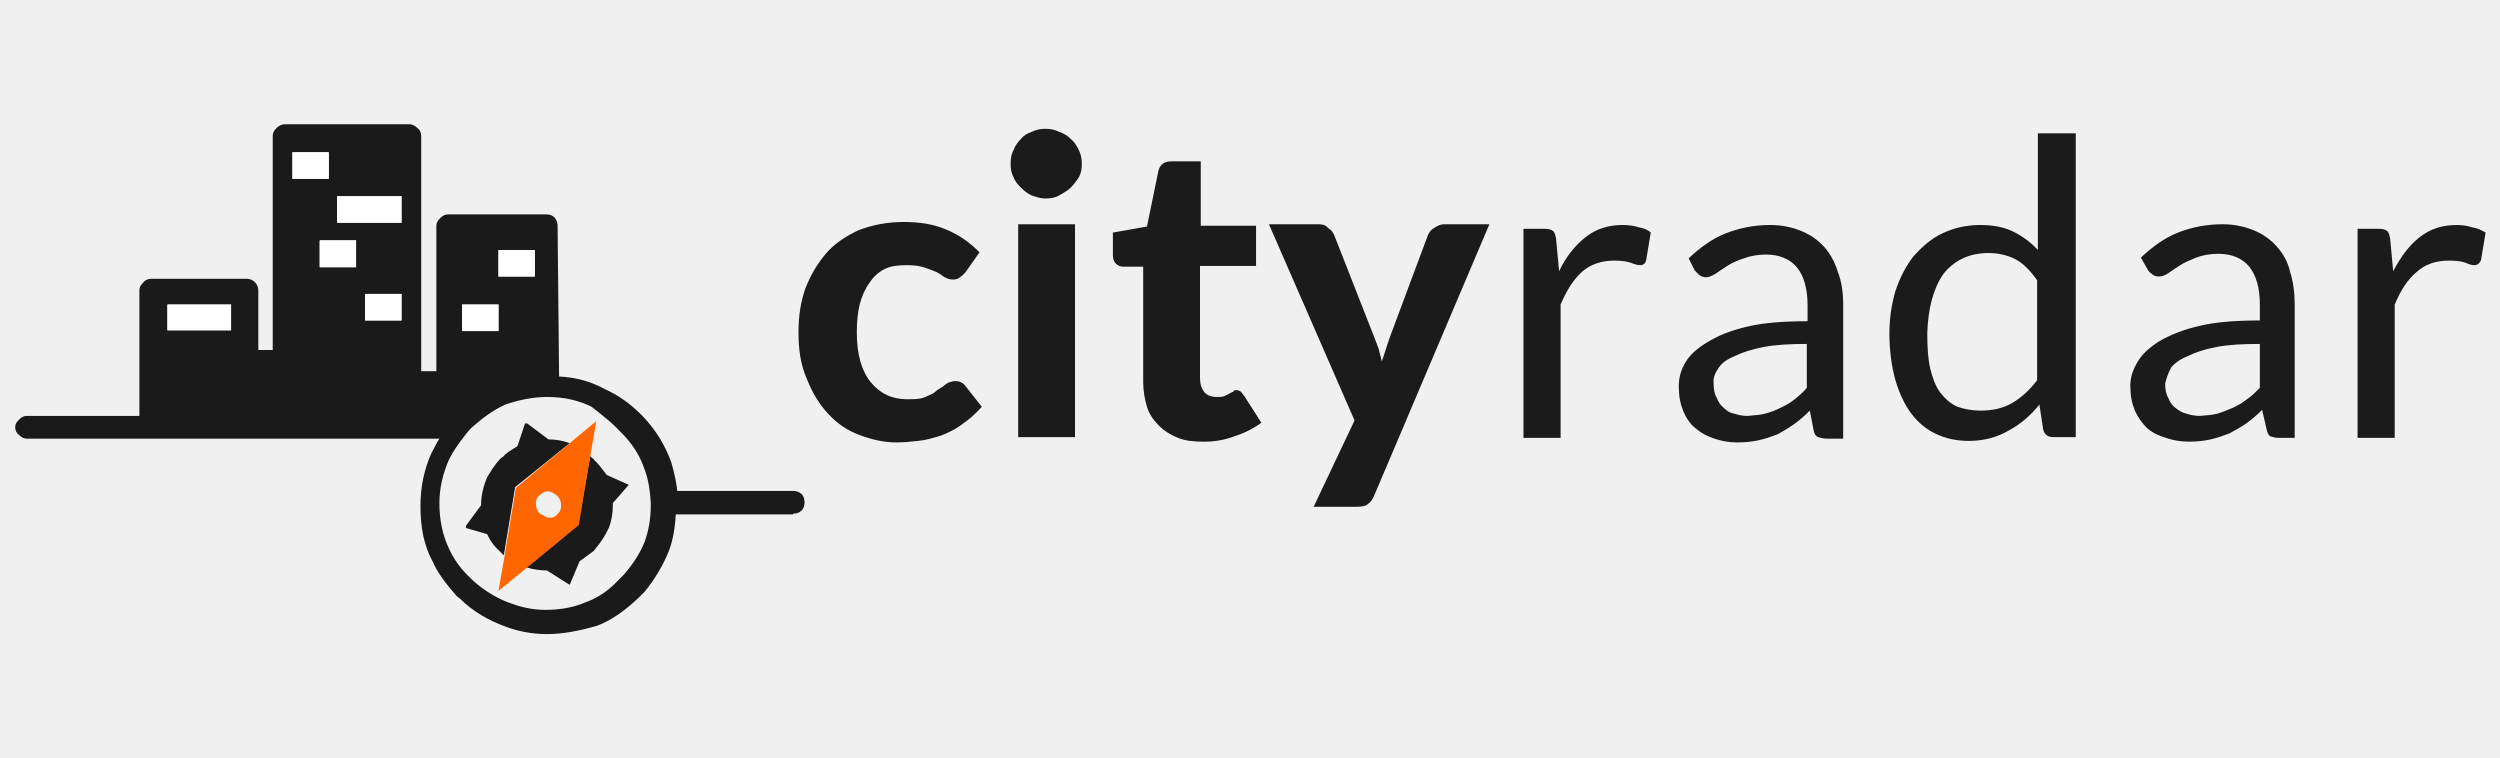
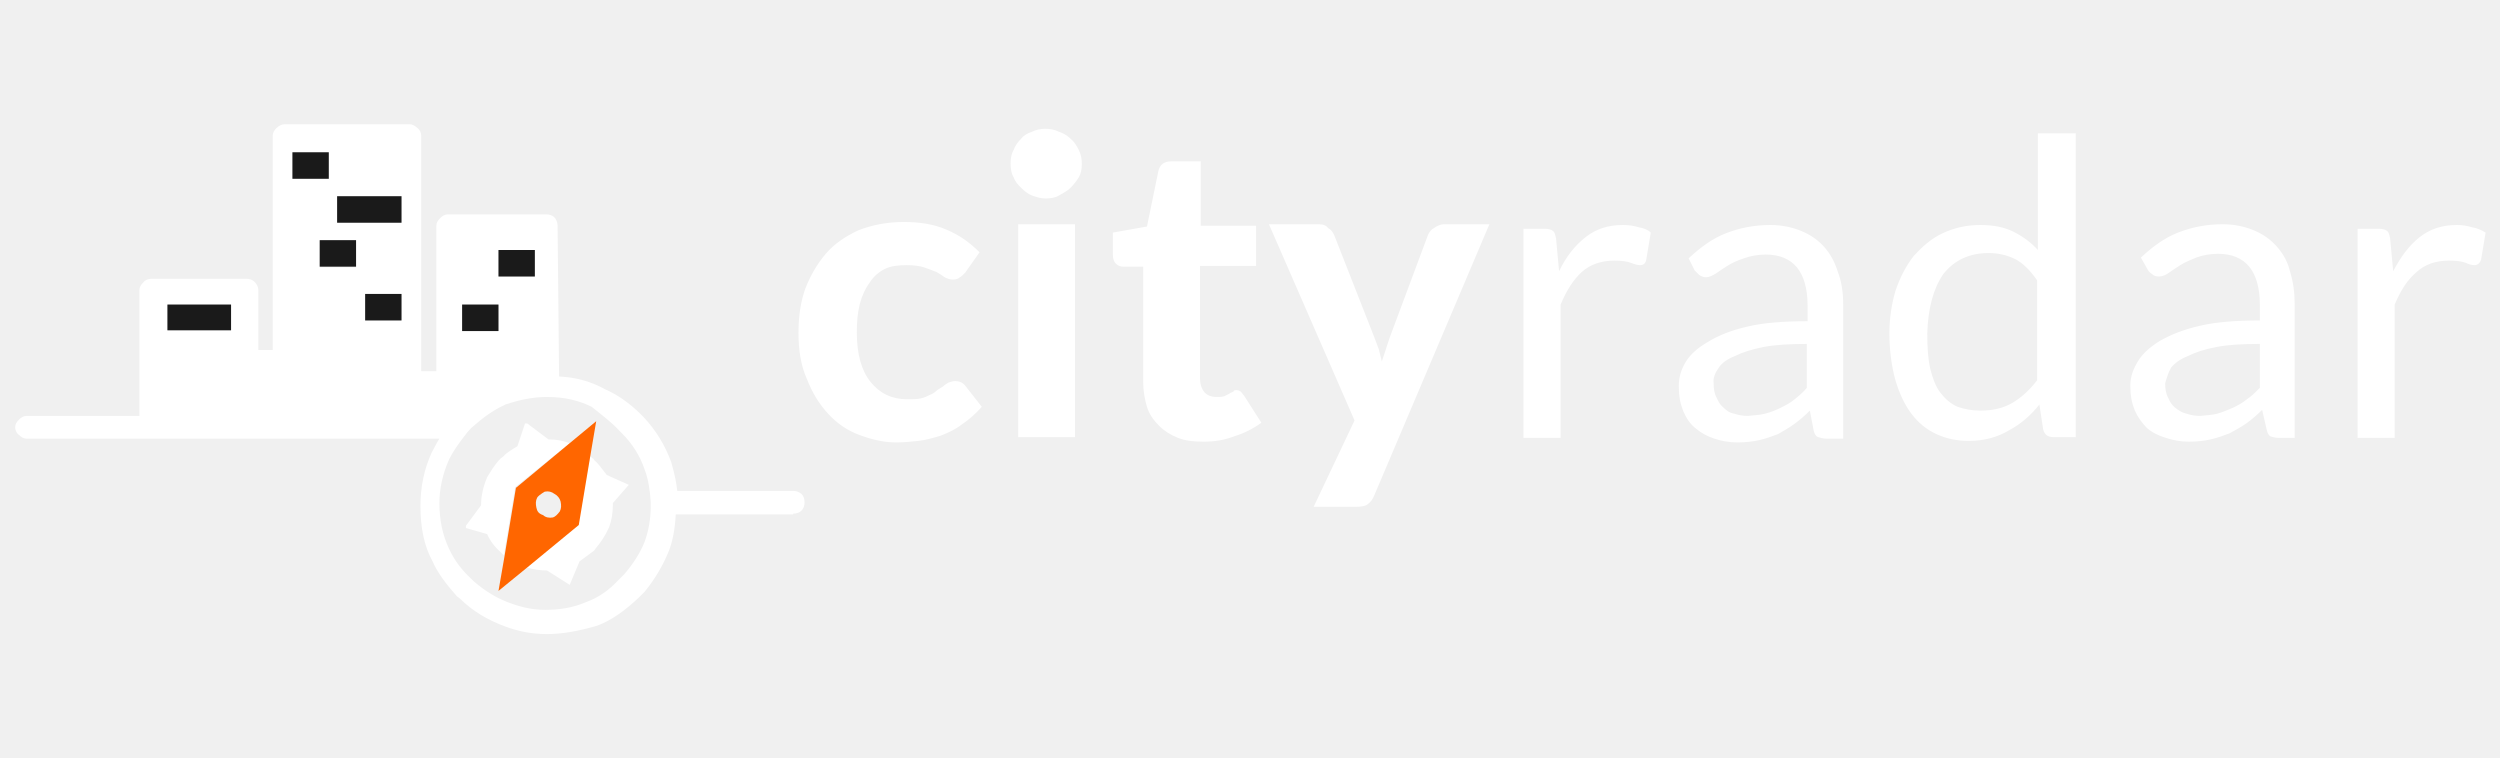
<svg xmlns="http://www.w3.org/2000/svg" version="1.1" id="Layer_1" x="0px" y="0px" viewBox="0 0 330 100" style="enable-background:new 0 0 330 100;" xml:space="preserve">
  <style type="text/css">
- 	.st0{fill:#1A1A1A;}
- 	.st1{fill:#FFFFFF;}
+ 	.st0{fill:#FFFFFF;}
+ 	.st1{fill:#1A1A1A;}
	.st2{fill:#FF6600;}
- 	.st3{fill:#1B1B1B;}
+ 	.st3{fill:#FFFFFF;}
</style>
  <g>
    <path class="st0" d="M104.7,67.8c0.4,0,0.8-0.1,1.1-0.4c0.3-0.3,0.4-0.7,0.4-1.1c0-0.4-0.1-0.8-0.4-1.1c-0.4-0.3-0.7-0.4-1.1-0.4   H89.4c-0.1-0.9-0.3-2.1-0.8-3.8c-0.8-2.2-2-4.2-3.7-6l-0.3-0.3c-1.5-1.5-3.1-2.6-4.7-3.3c-1.8-1-3.8-1.6-6.1-1.7l-0.2-20   c-0.1-0.9-0.6-1.4-1.5-1.4H59.1c-0.4,0-0.7,0.2-1,0.5c-0.3,0.3-0.5,0.6-0.5,1V49h-2V17.9c0-0.4-0.2-0.8-0.5-1   c-0.3-0.3-0.7-0.5-1-0.5H37.6c-0.4,0-0.8,0.2-1.1,0.5c-0.3,0.3-0.5,0.6-0.5,1v28.3h-1.9v-7.9c0-0.4-0.2-0.8-0.5-1.1   c-0.3-0.3-0.7-0.4-1.1-0.4H20c-0.5,0-0.9,0.2-1.1,0.5c-0.3,0.3-0.5,0.6-0.5,1v16.6H3.5c-0.4,0-0.7,0.2-1,0.5C2.2,55.7,2,56,2,56.4   c0,0.4,0.2,0.8,0.5,1c0.3,0.3,0.6,0.5,1,0.5H58c-0.4,0.6-0.7,1.3-1,1.8c-1,2.2-1.5,4.5-1.5,7.1c0,2.9,0.5,5.3,1.6,7.3   c0.6,1.4,1.7,2.9,3.2,4.6l0.4,0.3c1.7,1.7,3.8,2.9,6,3.7c1.6,0.6,3.4,1,5.5,1c2,0,4.2-0.4,6.6-1.1c1.9-0.7,3.7-2,5.5-3.7l0.8-0.8   c1.3-1.6,2.4-3.4,3.2-5.4c0.5-1.3,0.8-2.9,0.9-4.8H104.7 M81.8,56.9l0.3,0.3c1.4,1.4,2.4,3,3,4.8c0.5,1.3,0.7,2.8,0.8,4.3v0.5   c0,1.7-0.3,3.3-0.8,4.7c-0.6,1.5-1.5,2.9-2.7,4.3l-0.7,0.7c-1.3,1.4-2.7,2.4-4.4,3c-1.6,0.7-3.4,1-5.3,1H72c-1.6,0-3-0.3-4.4-0.8   c-1.8-0.6-3.5-1.6-5.1-3l-0.3-0.3c-1.2-1.1-2.2-2.4-2.9-3.9c-0.9-1.9-1.3-3.9-1.3-6.1c0-1.8,0.4-3.8,1.3-5.8c0.5-1,1.2-2,1.9-2.9   c0.3-0.4,0.6-0.8,1-1.2l0.7-0.6c1.4-1.2,2.7-2,3.8-2.5c1.8-0.6,3.6-1,5.5-1c2.4,0,4.3,0.5,5.9,1.3C79.6,54.9,80.8,55.8,81.8,56.9    M43.4,20.1v3.5h-4.8v-3.5H43.4 M53,25.9v3.5h-8.5v-3.5H53 M47,31.8v3.5h-4.8v-3.5H47 M48.2,42.3v-3.5H53v3.5H48.2 M65.8,36.5V33   h4.8v3.5H65.8 M65.8,43.7H61v-3.5h4.8V43.7 M22.1,40.2h8.4v3.4h-8.4V40.2 M78.4,60.7c0-0.1-0.1-0.2-0.2-0.2l-0.3-0.3l-1.6,9.1   l-6.8,5.6c1,0.3,1.9,0.4,2.7,0.4l3,1.9l1.3-3.1l1.9-1.4l0.3-0.4c0.6-0.7,1.2-1.6,1.7-2.7c0.3-0.8,0.5-1.8,0.5-3v-0.2L83,64   l-2.9-1.3C79.4,61.8,78.9,61.1,78.4,60.7 M75.2,58.5c-0.8-0.3-1.7-0.5-2.8-0.5l-2.8-2.1h-0.3l-1,3c-1,0.6-1.6,1-1.8,1.3l-0.4,0.3   c-0.8,0.8-1.3,1.7-1.8,2.5c-0.5,1.2-0.8,2.4-0.8,3.7l-2,2.7v0.3l2.8,0.8c0.4,0.9,1,1.7,1.8,2.4l0.4,0.4l1.5-9L75.2,58.5z" />
    <path class="st1" d="M30.5,40.2h-8.4v3.4h8.4V40.2 M61,43.7h4.8v-3.5H61V43.7 M65.8,33v3.5h4.8V33H65.8 M48.2,38.8v3.5H53v-3.5   H48.2 M47,35.2v-3.5h-4.8v3.5H47 M53,29.4v-3.5h-8.5v3.5H53 M43.4,23.6v-3.5h-4.8v3.5H43.4z" />
    <path class="st2" d="M77.9,60.3l0.8-4.7l-3.5,2.9l-7.1,5.9l-1.5,9l-0.8,4.6l3.8-3.1l6.8-5.6L77.9,60.3 M70.8,67   c-0.1-0.5-0.1-0.9,0.1-1.3c0.1-0.2,0.5-0.5,1-0.8c0.5-0.1,0.9,0,1.3,0.3c0.4,0.2,0.7,0.6,0.8,1c0.1,0.5,0.1,0.9-0.1,1.3   c-0.3,0.4-0.6,0.7-0.9,0.8c-0.5,0.1-1,0-1.3-0.3C71.1,67.8,70.9,67.5,70.8,67z" />
    <path class="st3" d="M141.9,29.6h-7.5v28.1h7.5V29.6 M129.3,33.3c-1.3-1.3-2.7-2.3-4.4-3c-1.6-0.7-3.5-1-5.6-1   c-2.2,0-4.2,0.4-6,1.1c-1.7,0.8-3.2,1.8-4.3,3.1s-2,2.8-2.7,4.6c-0.6,1.7-0.9,3.6-0.9,5.8c0,2.3,0.3,4.3,1.1,6.1   c0.7,1.8,1.6,3.3,2.8,4.6c1.2,1.3,2.5,2.2,4.1,2.8c1.6,0.6,3.2,1,4.9,1c1,0,2-0.1,2.9-0.2c1-0.1,2-0.4,3-0.7c1-0.4,1.9-0.8,2.8-1.5   c0.9-0.6,1.8-1.4,2.6-2.3l-2.2-2.8c-0.3-0.4-0.8-0.6-1.3-0.6c-0.3,0-0.6,0.1-0.9,0.2c-0.2,0.1-0.5,0.3-0.7,0.5   c-0.3,0.2-0.5,0.3-0.8,0.5c-0.3,0.3-0.6,0.5-0.9,0.6c-0.4,0.2-0.8,0.4-1.3,0.5c-0.5,0.1-1.1,0.1-1.8,0.1c-2,0-3.6-0.8-4.8-2.3   c-1.2-1.5-1.8-3.7-1.8-6.5c0-1.4,0.1-2.6,0.4-3.8c0.3-1.1,0.7-2,1.3-2.8c0.5-0.8,1.2-1.4,2-1.8c0.8-0.4,1.8-0.5,2.9-0.5   c0.9,0,1.7,0.1,2.3,0.3c0.6,0.2,1.1,0.4,1.6,0.6c0.4,0.2,0.8,0.5,1.1,0.7c0.4,0.2,0.7,0.3,1.1,0.3c0.4,0,0.7-0.1,0.9-0.3   c0.2-0.1,0.4-0.3,0.7-0.6L129.3,33.3 M142.8,21.6c0-0.6-0.1-1.2-0.4-1.8c-0.3-0.6-0.6-1.1-1.1-1.5c-0.4-0.4-0.9-0.7-1.5-0.9   c-0.6-0.3-1.2-0.4-1.8-0.4c-0.6,0-1.2,0.1-1.8,0.4c-0.6,0.2-1.1,0.5-1.4,0.9c-0.4,0.4-0.8,0.9-1,1.5c-0.3,0.5-0.4,1.1-0.4,1.8   c0,0.7,0.1,1.3,0.4,1.8c0.2,0.6,0.6,1,1,1.4c0.4,0.4,0.9,0.8,1.4,1c0.6,0.2,1.1,0.4,1.8,0.4c0.7,0,1.3-0.1,1.8-0.4s1.1-0.6,1.5-1   c0.4-0.4,0.8-0.9,1.1-1.4C142.7,22.9,142.8,22.3,142.8,21.6 M165.8,35.1v-5.3h-7.3v-8.5h-3.9c-0.9,0-1.5,0.4-1.7,1.3l-1.5,7.3   l-4.5,0.8v2.9c0,0.5,0.1,0.9,0.4,1.2c0.3,0.3,0.6,0.4,1,0.4h2.6v15.2c0,1.2,0.2,2.3,0.5,3.3c0.3,1,0.9,1.8,1.6,2.5   c0.7,0.7,1.5,1.2,2.5,1.6c1,0.4,2.1,0.5,3.4,0.5c1.4,0,2.7-0.2,4-0.7c1.3-0.4,2.5-1,3.6-1.8l-2.3-3.6c-0.2-0.2-0.3-0.4-0.4-0.5   c-0.2-0.1-0.3-0.2-0.6-0.2c-0.2,0-0.3,0-0.4,0.2c-0.2,0.1-0.3,0.1-0.6,0.3c-0.2,0.1-0.4,0.2-0.6,0.3c-0.3,0.1-0.6,0.1-1,0.1   c-0.7,0-1.2-0.2-1.6-0.6c-0.4-0.5-0.6-1.1-0.6-1.9V35.1H165.8 M174.1,29.6h-6.6l11.3,25.9l-5.4,11.4h5.6c0.7,0,1.3-0.1,1.6-0.4   c0.3-0.2,0.6-0.6,0.8-1.1l15.2-35.8h-6c-0.4,0-0.9,0.2-1.3,0.5c-0.4,0.2-0.6,0.5-0.8,0.9l-5,13.4c-0.4,1.1-0.7,2.2-1.1,3.3   c-0.1-0.5-0.3-1.1-0.4-1.6c-0.2-0.5-0.4-1.1-0.6-1.6L176.1,31c-0.2-0.4-0.4-0.7-0.8-0.9C175.1,29.8,174.7,29.6,174.1,29.6    M216.3,30c-0.6-0.2-1.3-0.3-2.1-0.3c-1.9,0-3.5,0.5-4.9,1.6c-1.4,1.1-2.6,2.6-3.5,4.5l-0.4-4.3c-0.1-0.5-0.2-0.9-0.4-1   c-0.2-0.2-0.6-0.3-1.1-0.3h-2.8v27.6h4.9V40.2c0.8-1.9,1.7-3.3,2.8-4.3c1.1-1,2.6-1.5,4.3-1.5c0.9,0,1.7,0.1,2.2,0.3   c0.5,0.2,0.9,0.3,1.2,0.3c0.4,0,0.7-0.2,0.8-0.7l0.6-3.6C217.5,30.3,216.9,30.1,216.3,30 M243.3,57.8V40.2c0-1.6-0.2-3-0.7-4.3   c-0.4-1.3-1-2.4-1.8-3.3c-0.8-0.9-1.8-1.6-3-2.1c-1.2-0.5-2.6-0.8-4.1-0.8c-2.2,0-4.1,0.4-5.9,1.1c-1.8,0.7-3.4,1.9-4.9,3.3   l0.8,1.6c0.2,0.2,0.4,0.4,0.6,0.6c0.3,0.2,0.6,0.3,0.9,0.3c0.4,0,0.8-0.2,1.3-0.5c0.4-0.3,0.9-0.6,1.5-1c0.6-0.4,1.3-0.7,2.2-1   c0.8-0.3,1.8-0.5,2.9-0.5c1.8,0,3.2,0.6,4.1,1.7c0.9,1.1,1.4,2.8,1.4,5v2.1c-3.1,0-5.8,0.2-7.9,0.7c-2.2,0.5-3.9,1.2-5.2,2   c-1.4,0.8-2.4,1.7-3,2.7c-0.6,1-0.9,2-0.9,3.2c0,1.3,0.2,2.3,0.6,3.3c0.4,0.9,0.9,1.7,1.7,2.3c0.7,0.6,1.5,1,2.4,1.3   c0.9,0.3,1.9,0.5,3,0.5s2-0.1,2.9-0.3c0.9-0.2,1.7-0.5,2.5-0.8c0.7-0.4,1.4-0.8,2.1-1.3c0.7-0.5,1.4-1.1,2.1-1.8l0.5,2.6   c0.1,0.5,0.3,0.8,0.6,0.9c0.3,0.1,0.7,0.2,1.1,0.2H243.3 M226.9,48.5c0.4-0.6,1.1-1.1,2.1-1.5c1-0.5,2.3-0.9,3.8-1.2   c1.6-0.3,3.5-0.4,5.7-0.4v5.8c-0.5,0.6-1.1,1.1-1.6,1.5c-0.6,0.5-1.2,0.8-1.8,1.1c-0.6,0.3-1.3,0.6-2.1,0.8   c-0.7,0.2-1.5,0.2-2.3,0.3c-0.6,0-1.2-0.1-1.8-0.3c-0.6-0.1-1-0.4-1.4-0.8c-0.4-0.3-0.7-0.8-0.9-1.3c-0.3-0.5-0.4-1.2-0.4-1.9   C226.1,49.9,226.4,49.2,226.9,48.5 M273.9,17.6H269V33c-0.9-1-2-1.8-3.2-2.4c-1.2-0.6-2.6-0.9-4.4-0.9c-1.9,0-3.5,0.4-5,1.1   c-1.5,0.7-2.7,1.8-3.8,3c-1,1.3-1.8,2.8-2.4,4.6c-0.5,1.7-0.8,3.6-0.8,5.6c0,2.3,0.3,4.4,0.8,6.2c0.5,1.7,1.2,3.2,2.1,4.4   c0.9,1.2,2,2.1,3.3,2.7c1.3,0.6,2.7,0.9,4.3,0.9c2,0,3.8-0.5,5.3-1.4c1.5-0.8,2.9-2,4-3.4l0.5,3.3c0.2,0.7,0.6,1,1.4,1h2.9V17.6    M256.5,36.2c1.4-1.8,3.4-2.8,6-2.8c1.3,0,2.5,0.3,3.5,0.8c1,0.5,2,1.5,2.9,2.8v13.2c-1,1.3-2.1,2.3-3.3,3c-1.2,0.7-2.6,1-4.2,1   c-1.1,0-2.1-0.2-3-0.5c-0.9-0.4-1.6-1-2.3-1.9c-0.6-0.8-1-1.9-1.3-3.1c-0.3-1.3-0.4-2.8-0.4-4.7C254.5,40.7,255.2,38.1,256.5,36.2    M300.5,32.5c-0.8-0.9-1.8-1.6-3-2.1c-1.2-0.5-2.6-0.8-4.1-0.8c-2.2,0-4.1,0.4-5.9,1.1c-1.8,0.7-3.4,1.9-4.9,3.3l0.9,1.6   c0.1,0.2,0.3,0.4,0.6,0.6c0.2,0.2,0.5,0.3,0.9,0.3c0.4,0,0.9-0.2,1.3-0.5c0.4-0.3,0.9-0.6,1.5-1c0.6-0.4,1.4-0.7,2.1-1   c0.8-0.3,1.8-0.5,2.9-0.5c1.8,0,3.2,0.6,4.1,1.7c0.9,1.1,1.4,2.8,1.4,5v2.1c-3.1,0-5.8,0.2-7.9,0.7c-2.2,0.5-3.9,1.2-5.3,2   c-1.3,0.8-2.3,1.7-2.9,2.7c-0.6,1-1,2-1,3.2c0,1.3,0.2,2.3,0.6,3.3c0.4,0.9,1,1.7,1.6,2.3c0.7,0.6,1.5,1,2.5,1.3   c0.9,0.3,1.9,0.5,3,0.5s2-0.1,2.9-0.3c0.9-0.2,1.7-0.5,2.5-0.8c0.7-0.4,1.5-0.8,2.2-1.3c0.7-0.5,1.4-1.1,2.1-1.8l0.6,2.6   c0.1,0.5,0.3,0.8,0.5,0.9c0.3,0.1,0.7,0.2,1.1,0.2h2.1V40.2c0-1.6-0.2-3-0.6-4.3C302,34.6,301.4,33.5,300.5,32.5 M286.6,48.5   c0.5-0.6,1.2-1.1,2.2-1.5c1-0.5,2.2-0.9,3.8-1.2c1.5-0.3,3.4-0.4,5.7-0.4v5.8c-0.6,0.6-1.1,1.1-1.7,1.5c-0.6,0.5-1.2,0.8-1.8,1.1   c-0.7,0.3-1.4,0.6-2.1,0.8c-0.7,0.2-1.5,0.2-2.3,0.3c-0.6,0-1.2-0.1-1.8-0.3c-0.5-0.1-1-0.4-1.5-0.8c-0.4-0.3-0.7-0.8-0.9-1.3   c-0.3-0.5-0.4-1.2-0.4-1.9C286,49.9,286.2,49.2,286.6,48.5 M326.6,35c0.4,0,0.7-0.2,0.9-0.7l0.6-3.6c-0.5-0.3-1.1-0.6-1.8-0.7   c-0.6-0.2-1.3-0.3-2-0.3c-1.9,0-3.5,0.5-4.9,1.6c-1.4,1.1-2.5,2.6-3.5,4.5l-0.4-4.3c-0.1-0.5-0.2-0.9-0.4-1   c-0.2-0.2-0.6-0.3-1.1-0.3h-2.8v27.6h4.9V40.2c0.8-1.9,1.7-3.3,2.9-4.3c1.1-1,2.5-1.5,4.3-1.5c0.9,0,1.7,0.1,2.2,0.3   C325.9,34.9,326.3,35,326.6,35z" />
  </g>
</svg>
